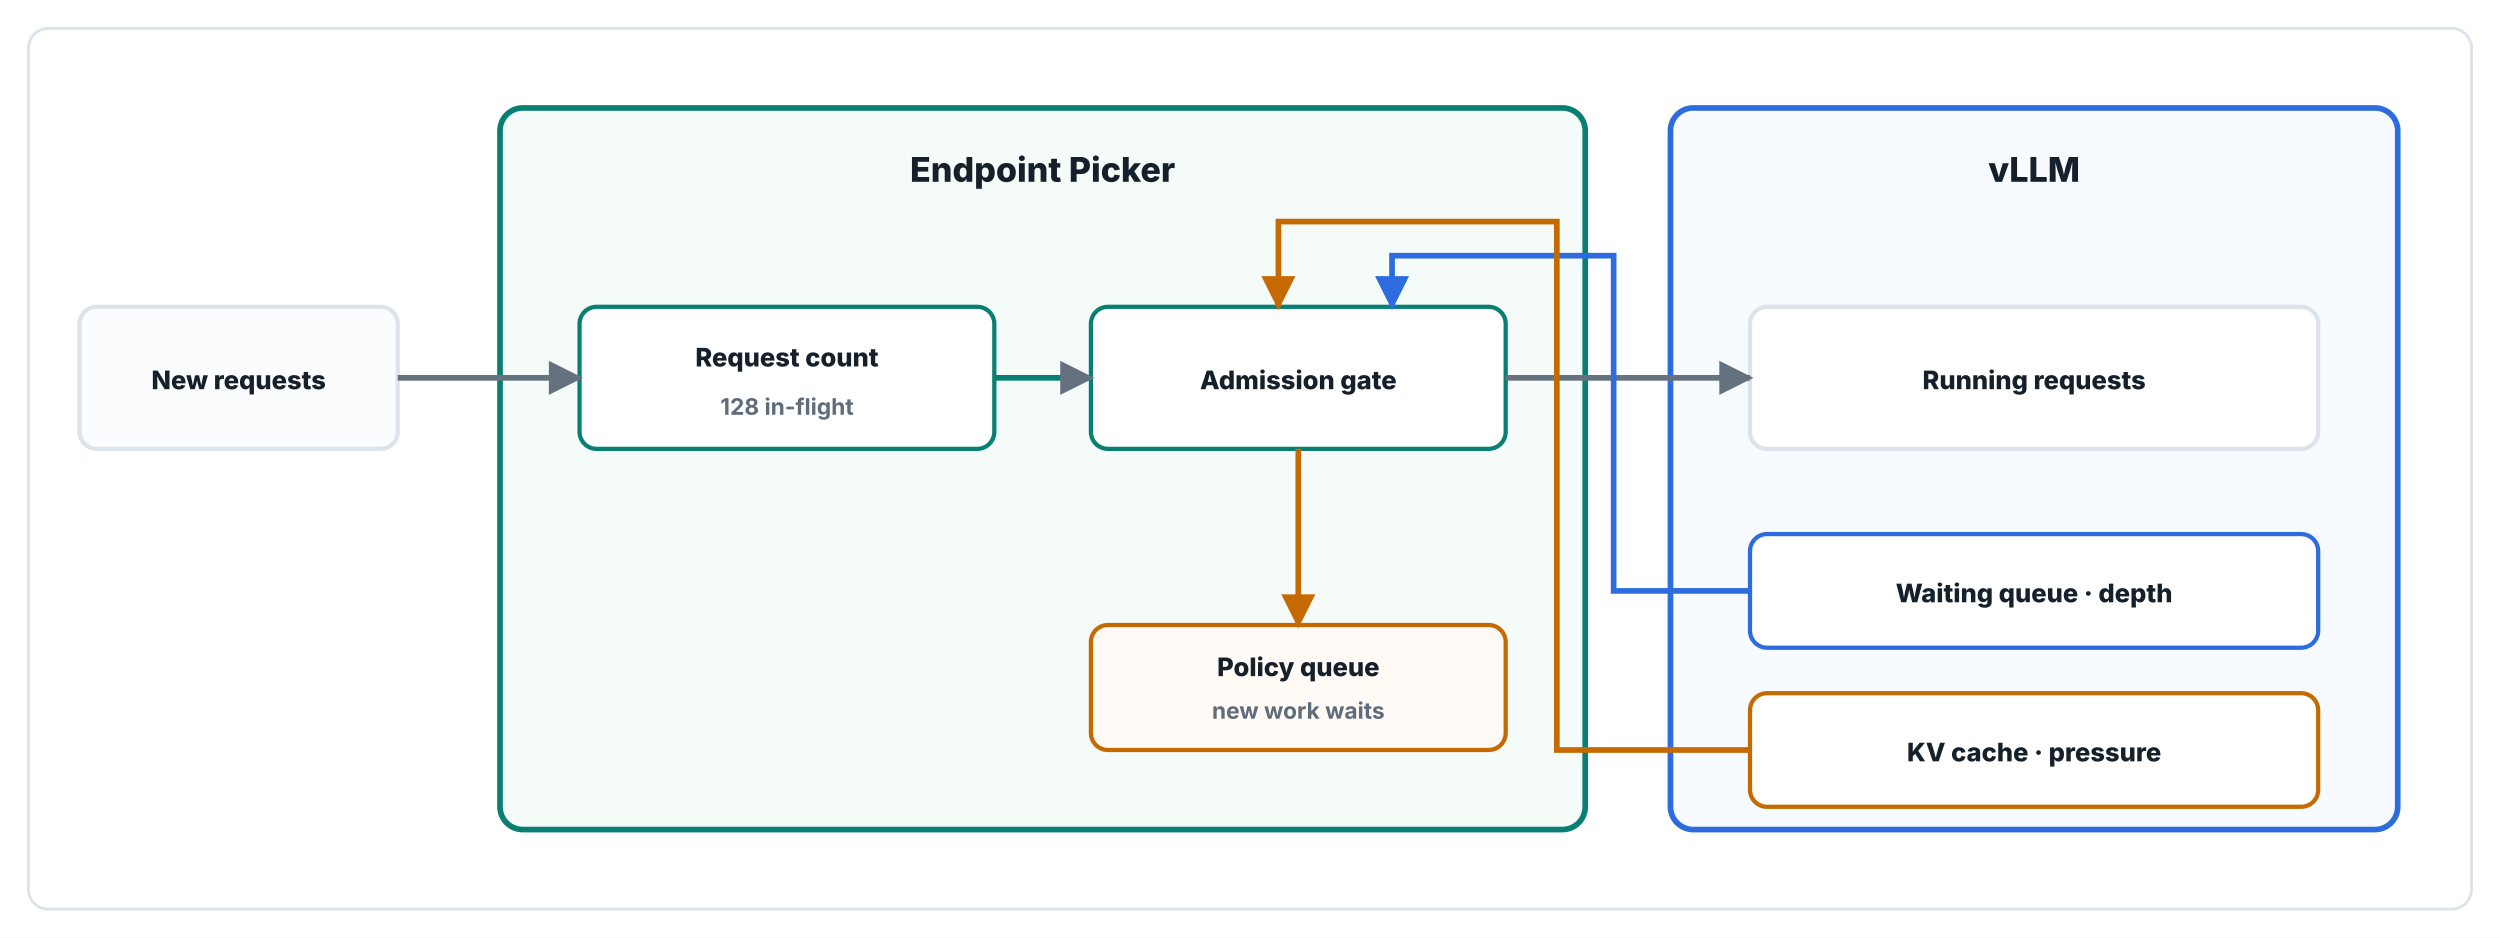
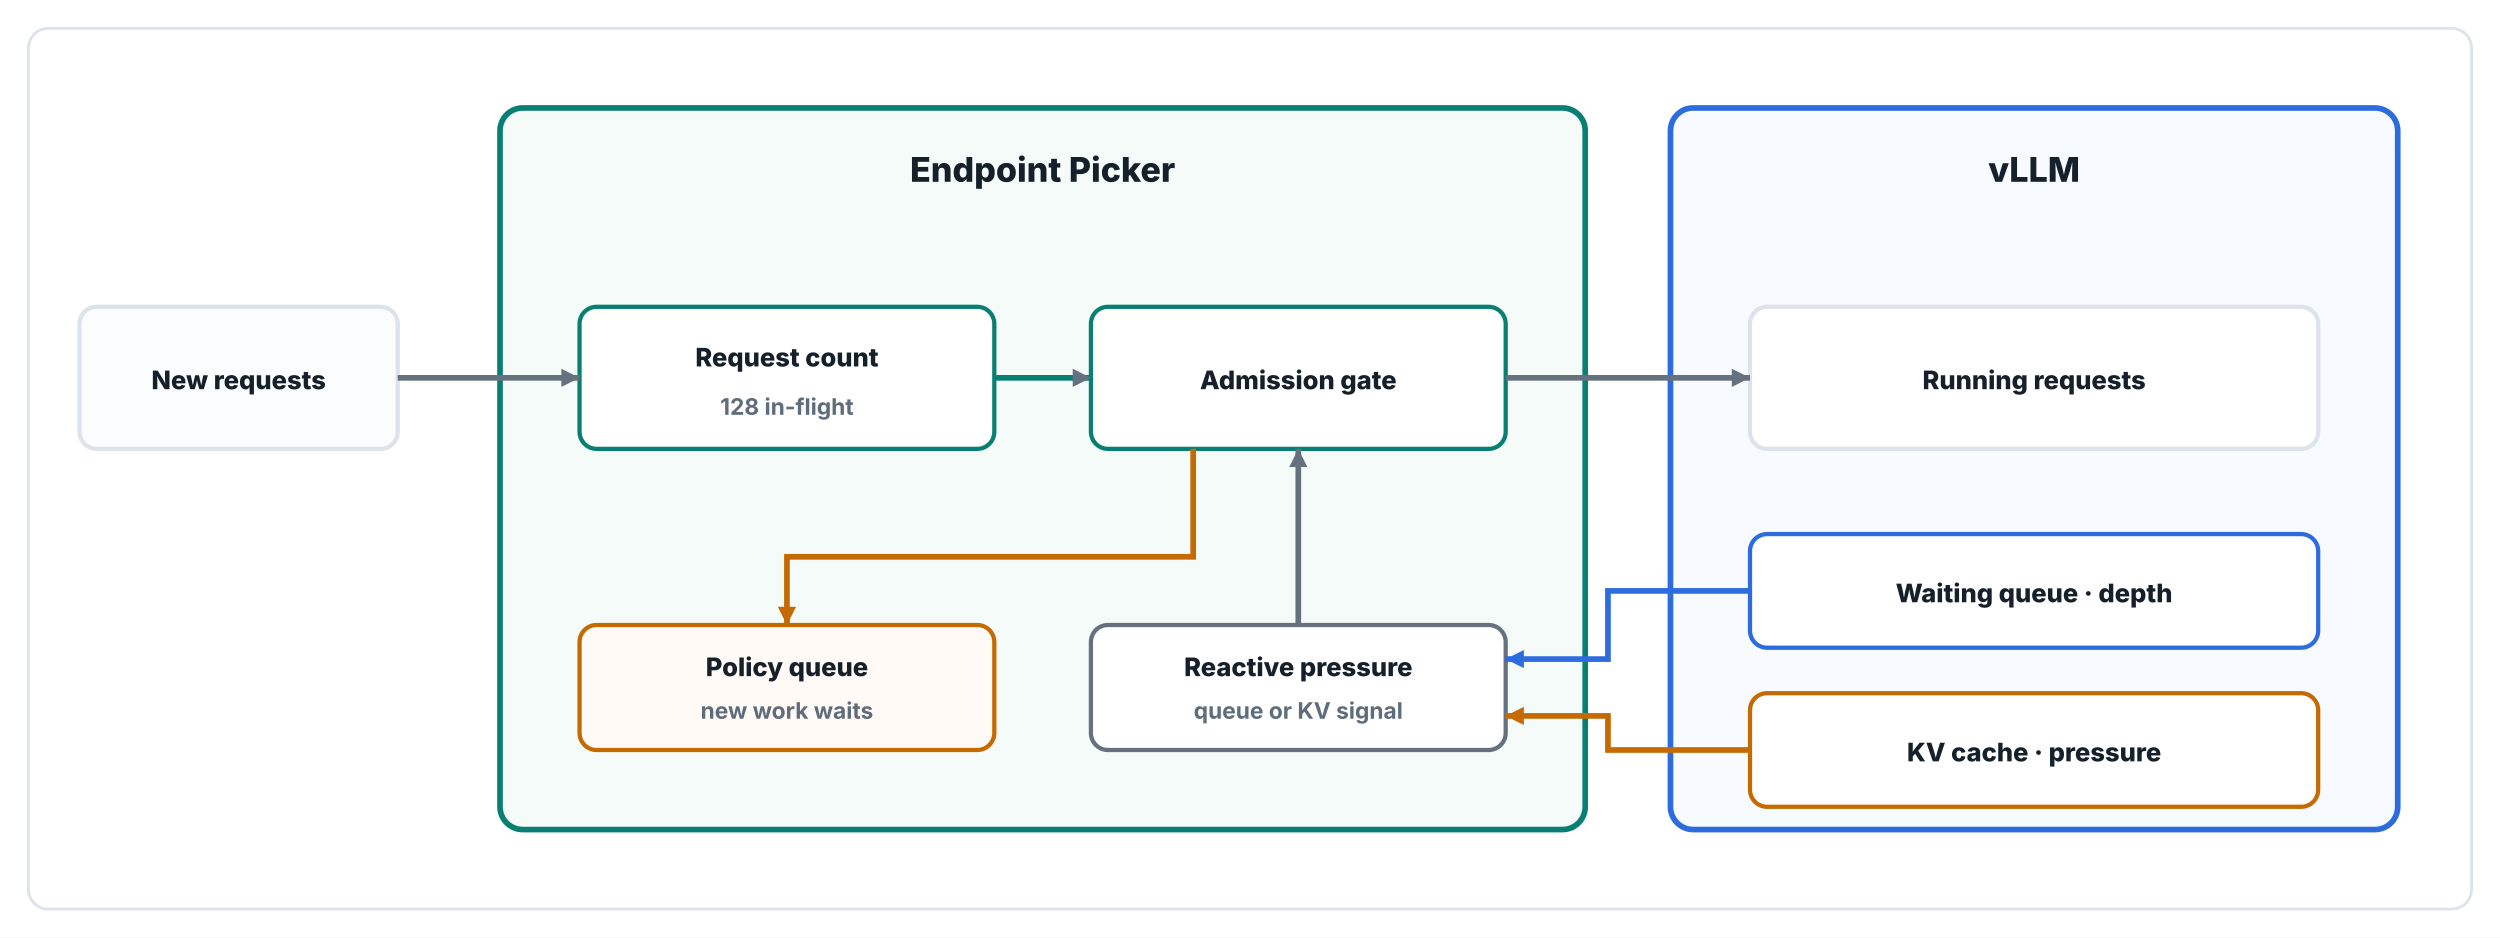
<svg xmlns="http://www.w3.org/2000/svg" width="880" height="330" viewBox="0 0 880 330" role="img" aria-label="Request count is measured in the Endpoint Picker before dispatch. Queue depth is measured in the vLLM waiting queue and KV pressure in the vLLM KV cache after dispatch. Both pressure signals return to the Endpoint Picker admission gate.">
  <style>text{font-family:system-ui,-apple-system,sans-serif}</style>
  <rect width="880" height="330" fill="#ffffff" />
  <rect x="10" y="10" width="860" height="310" rx="7" fill="#ffffff" stroke="#dde3ea" />
  <defs>
-     <marker id="admit-arrow" viewBox="0 0 10 10" refX="9" refY="5" markerWidth="6" markerHeight="6" orient="auto">
-       <path d="M0 0L10 5L0 10Z" fill="#667180" />
+     <marker id="admit-arrow" viewBox="0 0 10 10" refX="8" refY="5" markerWidth="4" markerHeight="4" orient="auto">
+       <path d="M0 1L8 5L0 9Z" fill="#667180" />
    </marker>
-     <marker id="queue-arrow" viewBox="0 0 10 10" refX="9" refY="5" markerWidth="6" markerHeight="6" orient="auto">
-       <path d="M0 0L10 5L0 10Z" fill="#2d6cdf" />
+     <marker id="queue-arrow" viewBox="0 0 10 10" refX="8" refY="5" markerWidth="4" markerHeight="4" orient="auto">
+       <path d="M0 1L8 5L0 9Z" fill="#2d6cdf" />
    </marker>
-     <marker id="kv-arrow" viewBox="0 0 10 10" refX="9" refY="5" markerWidth="6" markerHeight="6" orient="auto">
-       <path d="M0 0L10 5L0 10Z" fill="#c56a00" />
+     <marker id="kv-arrow" viewBox="0 0 10 10" refX="8" refY="5" markerWidth="4" markerHeight="4" orient="auto">
+       <path d="M0 1L8 5L0 9Z" fill="#c56a00" />
    </marker>
  </defs>
  <rect x="28" y="108" width="112" height="50" rx="6" fill="#fbfcfd" stroke="#dde3ea" stroke-width="1.5" />
  <text x="84.0" y="137.0" fill="#15202b" font-size="9" font-weight="780" text-anchor="middle">New requests</text>
  <rect x="176" y="38" width="382" height="254" rx="8" fill="#f4fbf9" stroke="#087f72" stroke-width="2" />
  <text x="367.0" y="64.0" fill="#15202b" font-size="12" font-weight="800" text-anchor="middle">Endpoint Picker</text>
  <rect x="204" y="108" width="146" height="50" rx="6" fill="#ffffff" stroke="#087f72" stroke-width="1.5" />
  <text x="277.0" y="129.0" fill="#15202b" font-size="9" font-weight="780" text-anchor="middle">Request count</text>
  <text x="277.0" y="146.0" fill="#5f6c7b" font-size="8" font-weight="700" text-anchor="middle">128 in-flight</text>
  <rect x="384" y="108" width="146" height="50" rx="6" fill="#ffffff" stroke="#087f72" stroke-width="1.5" />
  <text x="457.0" y="137.0" fill="#15202b" font-size="9" font-weight="780" text-anchor="middle">Admission gate</text>
-   <rect x="384" y="220" width="146" height="44" rx="6" fill="#fffaf5" stroke="#c56a00" stroke-width="1.5" />
-   <text x="457.0" y="238.0" fill="#15202b" font-size="9" font-weight="780" text-anchor="middle">Policy queue</text>
-   <text x="457.0" y="253.0" fill="#5f6c7b" font-size="8" font-weight="700" text-anchor="middle">new work waits</text>
+   <rect x="204" y="220" width="146" height="44" rx="6" fill="#fffaf5" stroke="#c56a00" stroke-width="1.5" />
+   <text x="277.0" y="238.0" fill="#15202b" font-size="9" font-weight="780" text-anchor="middle">Policy queue</text>
+   <text x="277.0" y="253.0" fill="#5f6c7b" font-size="8" font-weight="700" text-anchor="middle">new work waits</text>
+   <rect x="384" y="220" width="146" height="44" rx="6" fill="#ffffff" stroke="#667180" stroke-width="1.5" />
+   <text x="457.0" y="238.0" fill="#15202b" font-size="9" font-weight="780" text-anchor="middle">Reactive pressure</text>
+   <text x="457.0" y="253.0" fill="#5f6c7b" font-size="8" font-weight="700" text-anchor="middle">queue or KV signal</text>
  <path d="M140 133 H204" fill="none" stroke="#667180" stroke-width="2" marker-end="url(#admit-arrow)" />
  <path d="M350 133 H384" fill="none" stroke="#087f72" stroke-width="2" marker-end="url(#admit-arrow)" />
  <rect x="588" y="38" width="256" height="254" rx="8" fill="#f7faff" stroke="#2d6cdf" stroke-width="2" />
  <text x="716.0" y="64.0" fill="#15202b" font-size="12" font-weight="800" text-anchor="middle">vLLM</text>
  <rect x="616" y="108" width="200" height="50" rx="6" fill="#ffffff" stroke="#dde3ea" stroke-width="1.5" />
  <text x="716.0" y="137.0" fill="#15202b" font-size="9" font-weight="780" text-anchor="middle">Running requests</text>
  <rect x="616" y="188" width="200" height="40" rx="6" fill="#ffffff" stroke="#2d6cdf" stroke-width="1.5" />
  <text x="716.0" y="212.0" fill="#15202b" font-size="9" font-weight="780" text-anchor="middle">Waiting queue · depth</text>
  <rect x="616" y="244" width="200" height="40" rx="6" fill="#ffffff" stroke="#c56a00" stroke-width="1.5" />
  <text x="716.0" y="268.0" fill="#15202b" font-size="9" font-weight="780" text-anchor="middle">KV cache · pressure</text>
  <path d="M530 133 H616" fill="none" stroke="#667180" stroke-width="2" marker-end="url(#admit-arrow)" />
-   <path d="M457 158 V220" fill="none" stroke="#c56a00" stroke-width="2" marker-end="url(#kv-arrow)" />
-   <path d="M616 208 H568 V90 H490 V108" fill="none" stroke="#2d6cdf" stroke-width="2" marker-end="url(#queue-arrow)" />
-   <path d="M616 264 H548 V78 H450 V108" fill="none" stroke="#c56a00" stroke-width="2" marker-end="url(#kv-arrow)" />
+   <path d="M420 158 V196 H277 V220" fill="none" stroke="#c56a00" stroke-width="2" marker-end="url(#kv-arrow)" />
+   <path d="M616 208 H566 V232 H530" fill="none" stroke="#2d6cdf" stroke-width="2" marker-end="url(#queue-arrow)" />
+   <path d="M616 264 H566 V252 H530" fill="none" stroke="#c56a00" stroke-width="2" marker-end="url(#kv-arrow)" />
+   <path d="M457 220 V158" fill="none" stroke="#667180" stroke-width="2" marker-end="url(#admit-arrow)" />
</svg>
